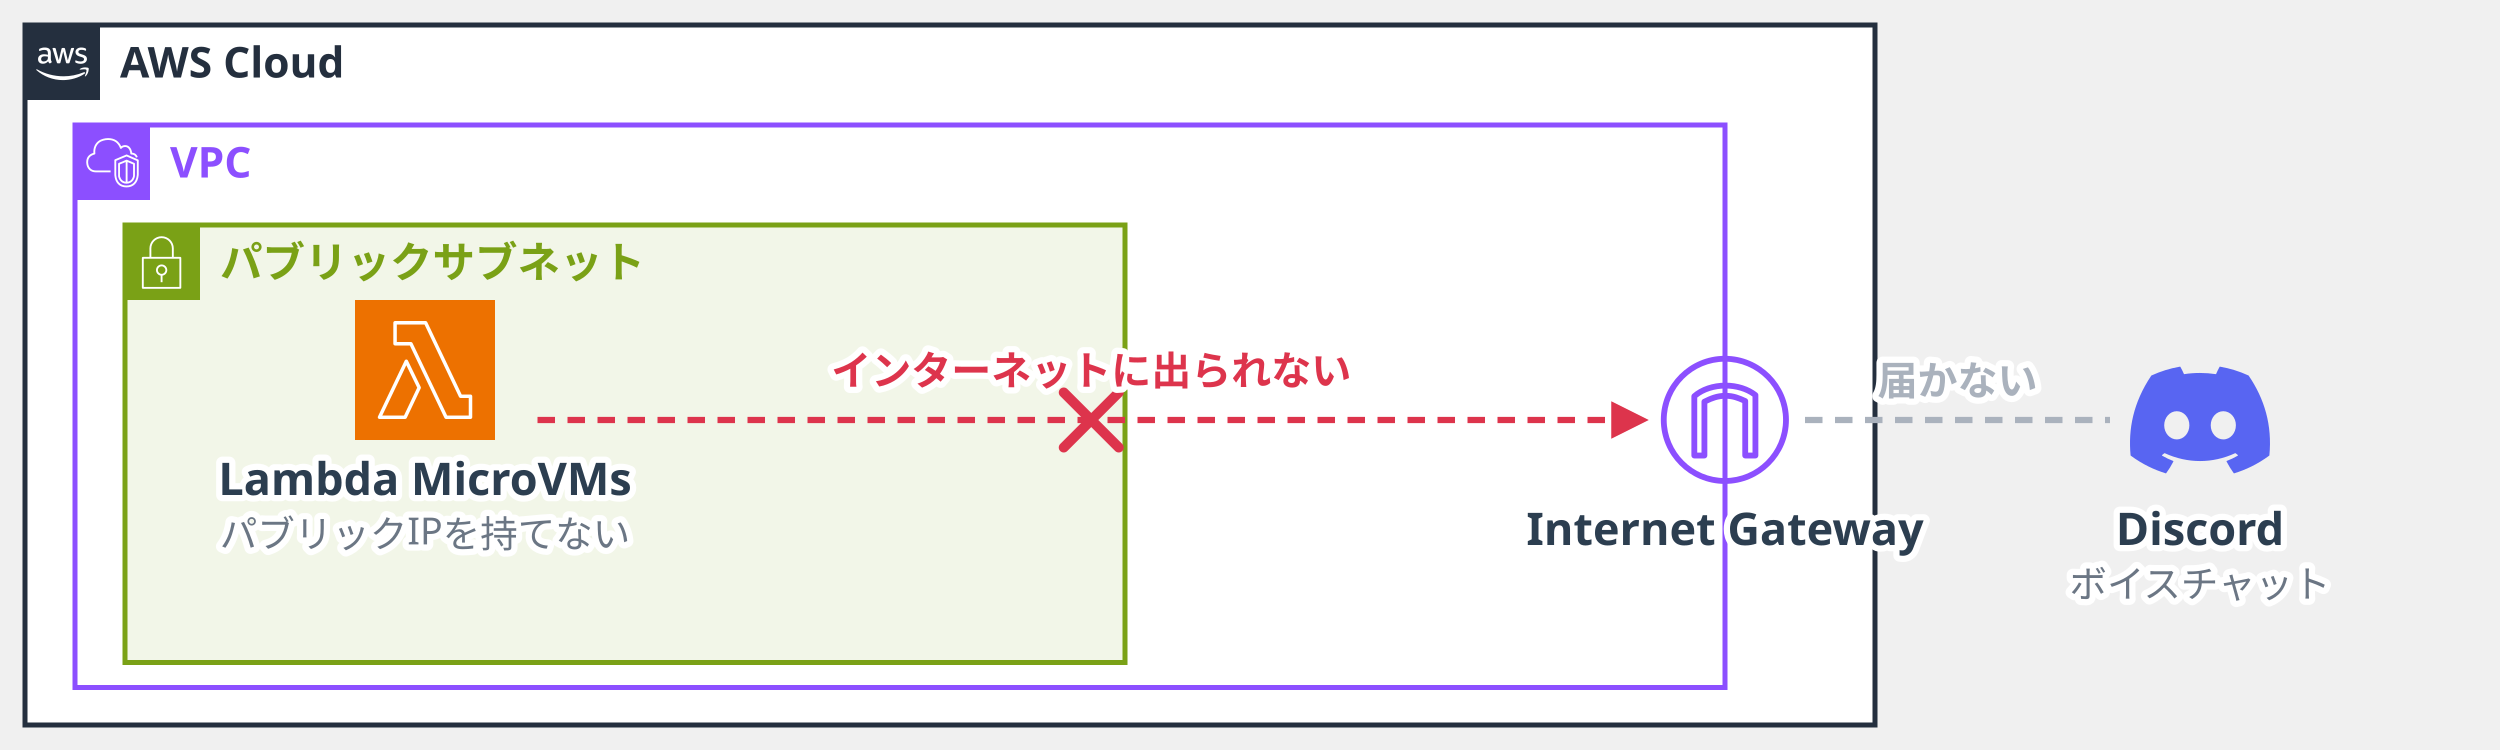
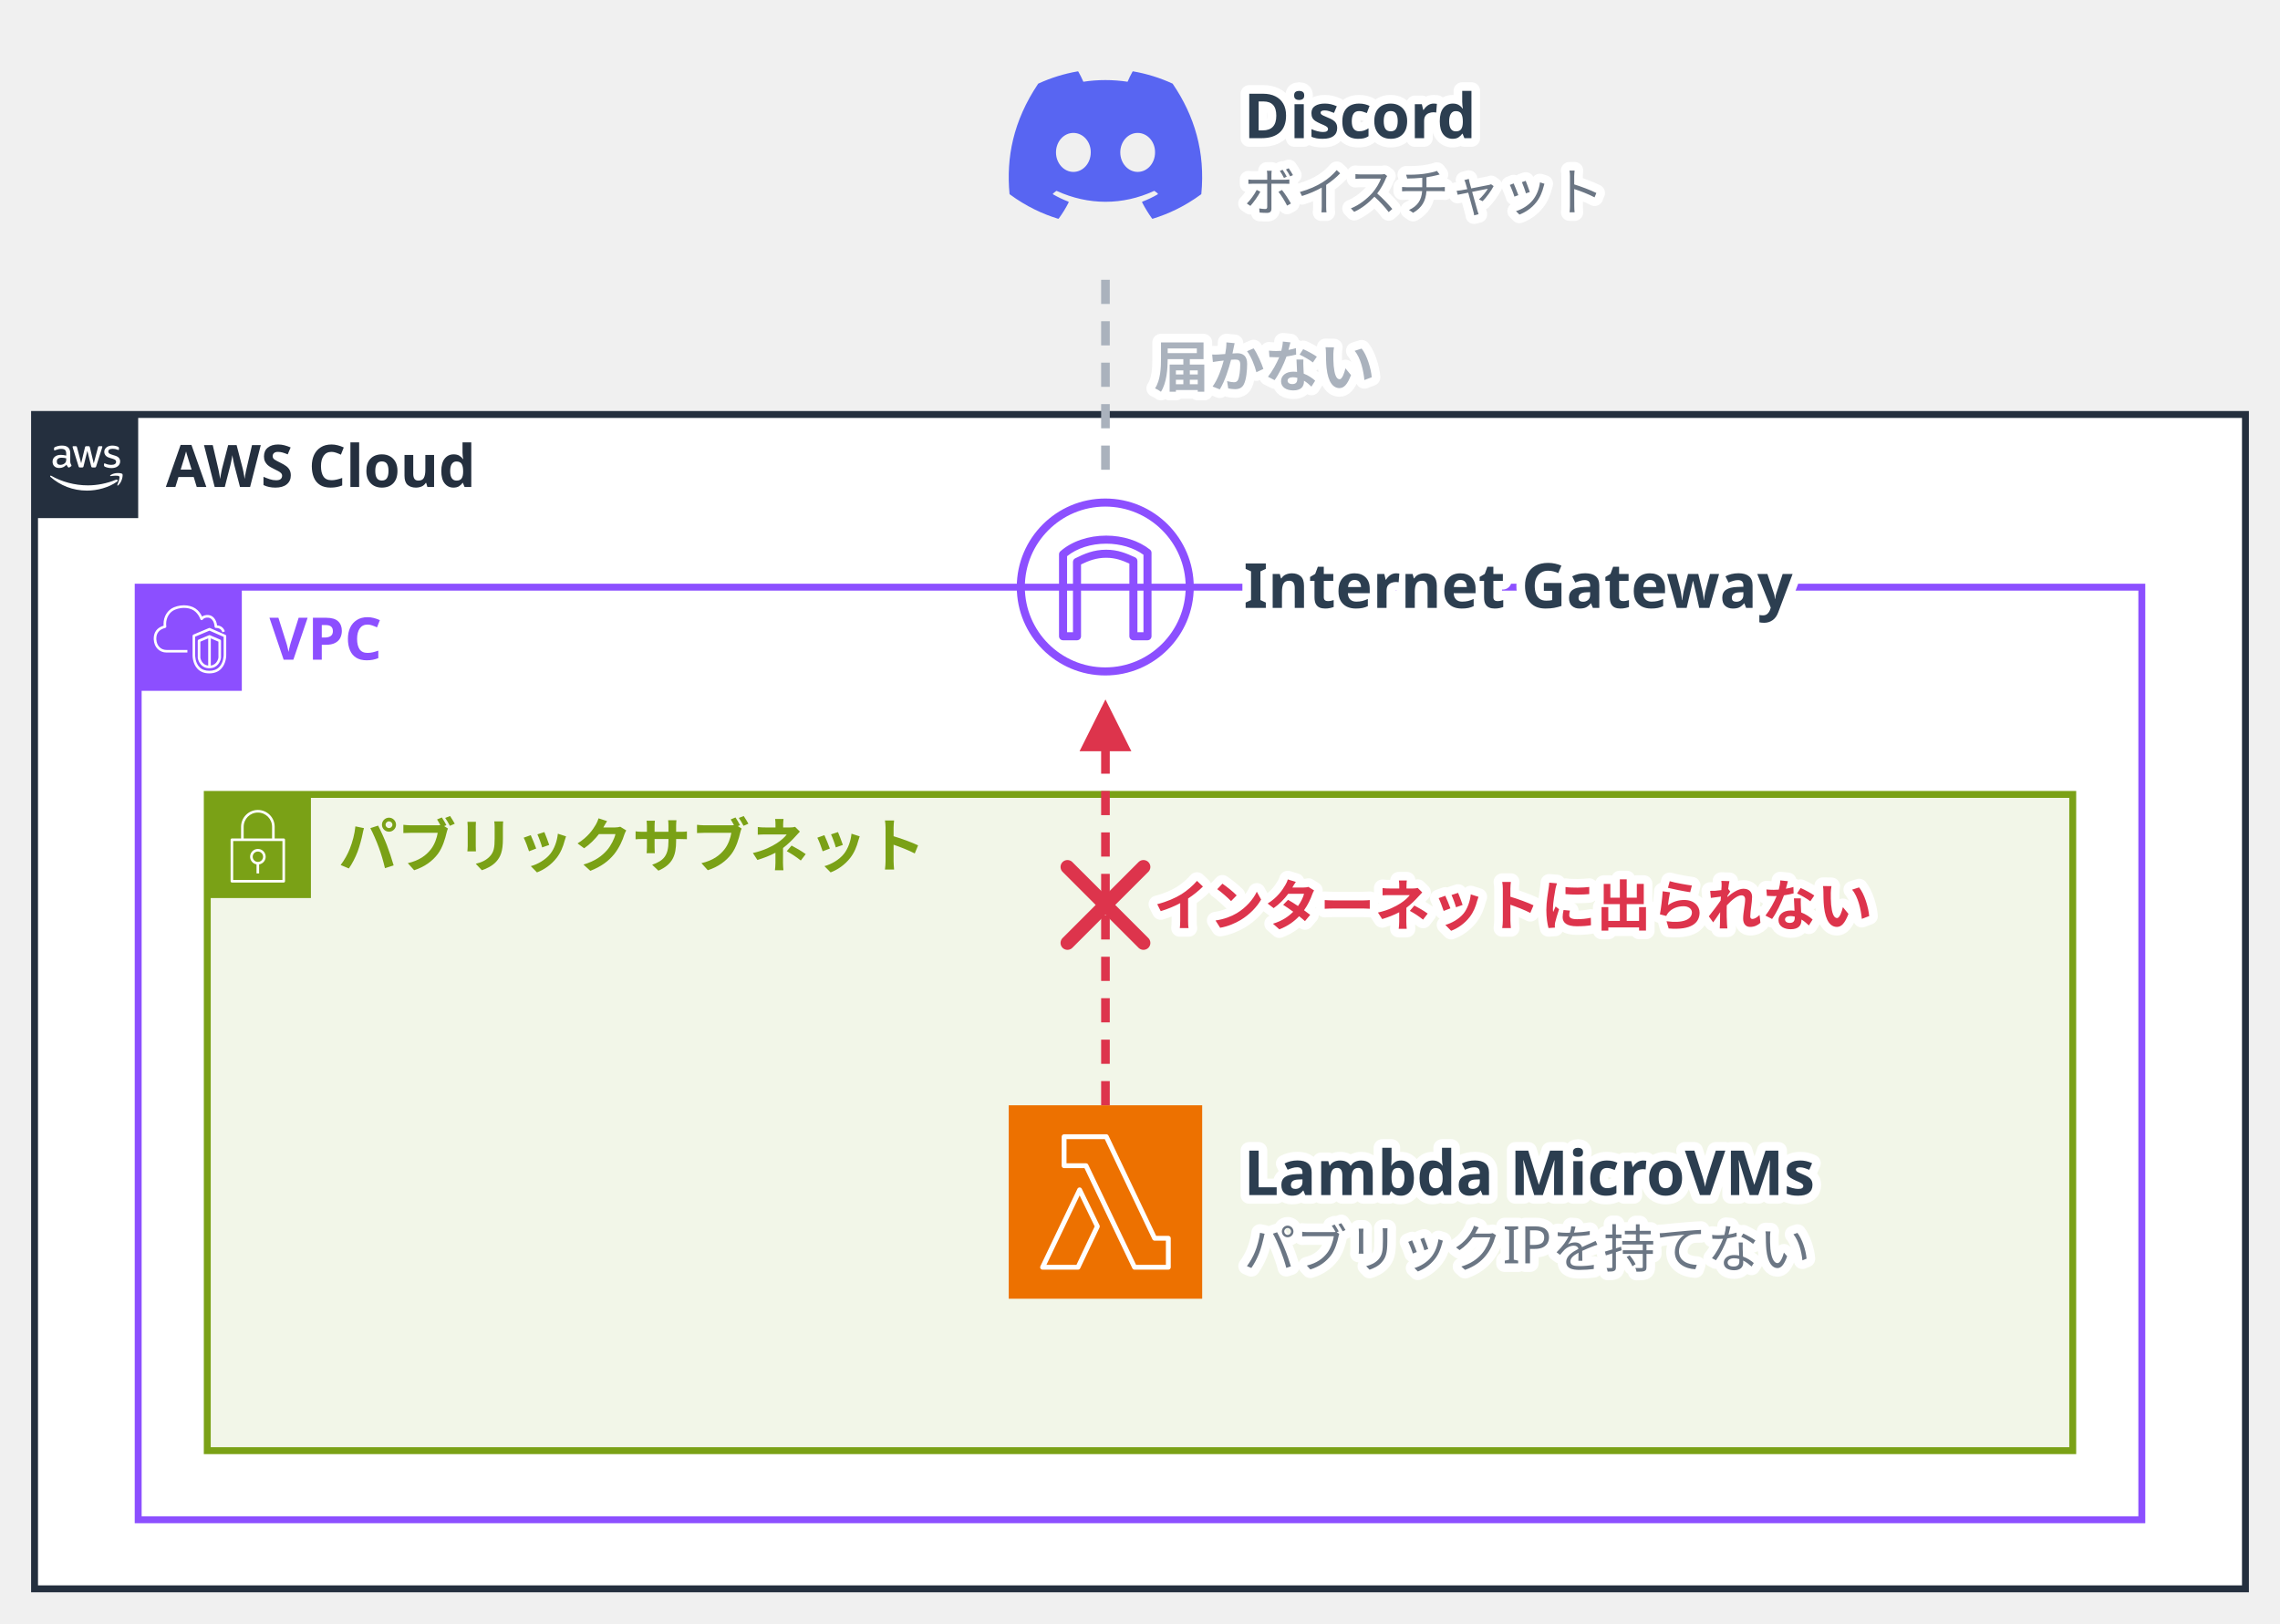
- <svg xmlns="http://www.w3.org/2000/svg" viewBox="0 0 1000 300" width="100%" font-family="'Noto Sans JP', 'Hiragino Sans', sans-serif">
+ <svg xmlns="http://www.w3.org/2000/svg" viewBox="0 0 660 470" width="100%" font-family="'Noto Sans JP', 'Hiragino Sans', sans-serif">
  <defs>
    <marker id="m2c3e50" viewBox="0 0 10 10" refX="9" refY="5" markerWidth="6" markerHeight="6" orient="auto">
      <path d="M0,0 L10,5 L0,10 z" fill="#2c3e50" />
    </marker>
    <marker id="mDD344C" viewBox="0 0 10 10" refX="9" refY="5" markerWidth="6" markerHeight="6" orient="auto">
      <path d="M0,0 L10,5 L0,10 z" fill="#DD344C" />
    </marker>
    <marker id="m0E8A6E" viewBox="0 0 10 10" refX="9" refY="5" markerWidth="6" markerHeight="6" orient="auto">
      <path d="M0,0 L10,5 L0,10 z" fill="#0E8A6E" />
    </marker>
    <marker id="maab2bd" viewBox="0 0 10 10" refX="9" refY="5" markerWidth="6" markerHeight="6" orient="auto">
      <path d="M0,0 L10,5 L0,10 z" fill="#aab2bd" />
    </marker>
  </defs>
-   <rect x="10" y="10" width="740" height="280" fill="#ffffff" stroke="#242F3E" stroke-width="2" />
-   <svg x="10" y="10" width="30" height="30" viewBox="0 0 40 40">
+   <svg x="292.0" y="14" width="56" height="56" viewBox="0 0 24 24">
+     <path d="M20.317 4.37a19.791 19.791 0 00-4.885-1.515.074.074 0 00-.079.037c-.211.375-.445.865-.608 1.25-1.845-.276-3.68-.276-5.487 0-.164-.393-.406-.874-.618-1.25a.077.077 0 00-.079-.037 19.736 19.736 0 00-4.885 1.515.07.07 0 00-.032.028C.533 9.046-.319 13.58.099 18.058a.082.082 0 00.031.056c2.053 1.508 4.041 2.423 5.993 3.029a.078.078 0 00.084-.028c.462-.63.873-1.295 1.226-1.994a.076.076 0 00-.042-.106c-.653-.248-1.274-.549-1.872-.892a.077.077 0 01-.008-.128c.126-.094.252-.192.372-.291a.074.074 0 01.078-.011c3.928 1.793 8.18 1.793 12.061 0a.074.074 0 01.079.009c.12.099.246.198.373.292a.077.077 0 01-.007.128 12.299 12.299 0 01-1.873.891.077.077 0 00-.041.107c.36.698.772 1.363 1.225 1.993a.076.076 0 00.084.029c1.961-.607 3.95-1.522 6.002-3.029a.077.077 0 00.031-.055c.5-5.177-.838-9.674-3.549-13.66a.061.061 0 00-.031-.029zM8.02 15.331c-1.183 0-2.157-1.086-2.157-2.419 0-1.333.956-2.419 2.157-2.419 1.211 0 2.176 1.095 2.157 2.419 0 1.333-.956 2.419-2.157 2.419zm7.975 0c-1.183 0-2.157-1.086-2.157-2.419 0-1.333.955-2.419 2.157-2.419 1.211 0 2.176 1.095 2.157 2.419 0 1.333-.946 2.419-2.157 2.419Z" fill="#5865F2" />
+   </svg>
+   <text x="360.0" y="40.0" font-size="18" font-weight="700" fill="#2c3e50" stroke="#ffffff" stroke-width="5" stroke-linejoin="round" paint-order="stroke">Discord</text>
+   <text x="360.0" y="61.0" font-size="15" fill="#6b7684" stroke="#ffffff" stroke-width="5" stroke-linejoin="round" paint-order="stroke">ボイスチャット</text>
+   <rect x="10" y="120" width="640" height="340" fill="#ffffff" stroke="#242F3E" stroke-width="2" />
+   <svg x="10" y="120" width="30" height="30" viewBox="0 0 40 40">
    <g id="i8-Icon-Architecture-Group/32/AWS-Cloud-logo_32" stroke="none" stroke-width="1" fill="none" fill-rule="evenodd">
      <rect id="i8-Rectangle" fill="#242F3E" x="0" y="0" width="40" height="40" />
      <path d="M32.698,23.901 C33.059,24.37 32.298,26.3 31.957,27.164 C31.853,27.426 32.075,27.529 32.307,27.332 C33.82,26.048 34.212,23.357 33.901,22.969 C33.594,22.583 30.95,22.252 29.338,23.401 C29.089,23.578 29.132,23.822 29.407,23.79 C30.315,23.678 32.338,23.433 32.698,23.901 L32.698,23.901 Z M31.856,25.91 C32.374,25.532 31.93,24.969 31.402,25.19 C27.889,26.654 24.075,27.363 20.602,27.363 C15.459,27.363 10.475,25.974 6.446,23.668 C6.094,23.466 5.833,23.823 6.127,24.082 C9.86,27.398 14.796,29.391 20.274,29.391 C24.184,29.391 28.725,28.183 31.856,25.91 L31.856,25.91 Z M29.712,20.695 C29.214,20.695 28.727,20.642 28.253,20.534 C27.777,20.425 27.413,20.302 27.16,20.161 C27.005,20.077 26.908,19.989 26.869,19.903 C26.831,19.815 26.811,19.729 26.811,19.643 L26.811,19.174 C26.811,18.98 26.884,18.881 27.027,18.881 C27.082,18.881 27.14,18.894 27.2,18.914 C27.261,18.937 27.341,18.969 27.441,19.012 C27.761,19.153 28.108,19.26 28.485,19.336 C28.861,19.411 29.236,19.449 29.611,19.449 C30.208,19.449 30.669,19.347 30.995,19.141 C31.322,18.937 31.484,18.646 31.484,18.268 C31.484,18.008 31.399,17.793 31.227,17.619 C31.056,17.445 30.738,17.286 30.275,17.134 L28.9,16.713 C28.203,16.497 27.698,16.184 27.383,15.775 C27.068,15.363 26.911,14.916 26.911,14.428 C26.911,14.041 26.996,13.699 27.169,13.401 C27.339,13.104 27.564,12.851 27.845,12.64 C28.13,12.43 28.459,12.272 28.834,12.162 C29.208,12.055 29.606,12 30.026,12 C30.236,12 30.449,12.014 30.666,12.041 C30.881,12.067 31.085,12.103 31.278,12.146 C31.471,12.191 31.651,12.239 31.816,12.292 C31.982,12.347 32.114,12.401 32.215,12.454 C32.346,12.529 32.439,12.605 32.496,12.681 C32.551,12.756 32.579,12.858 32.579,12.989 L32.579,13.425 C32.579,13.62 32.507,13.716 32.362,13.716 C32.285,13.716 32.165,13.68 31.998,13.604 C31.458,13.365 30.848,13.248 30.177,13.248 C29.635,13.248 29.214,13.334 28.916,13.506 C28.617,13.68 28.468,13.955 28.468,14.333 C28.468,14.591 28.562,14.81 28.751,14.988 C28.939,15.166 29.286,15.336 29.795,15.499 L31.137,15.921 C31.822,16.135 32.311,16.433 32.603,16.809 C32.897,17.188 33.044,17.619 33.044,18.104 C33.044,18.505 32.961,18.864 32.794,19.182 C32.628,19.501 32.399,19.772 32.105,19.999 C31.813,20.226 31.463,20.398 31.054,20.517 C30.644,20.637 30.197,20.695 29.712,20.695 L29.712,20.695 Z M17.547,20.451 C17.381,20.451 17.26,20.424 17.182,20.364 C17.104,20.303 17.038,20.183 16.983,19.999 L14.761,12.842 C14.708,12.658 14.679,12.535 14.679,12.471 C14.679,12.32 14.757,12.244 14.912,12.244 L15.839,12.244 C16.016,12.244 16.14,12.274 16.213,12.334 C16.284,12.392 16.347,12.512 16.402,12.698 L17.993,18.818 L19.47,12.698 C19.514,12.512 19.574,12.392 19.651,12.334 C19.728,12.274 19.855,12.244 20.031,12.244 L20.796,12.244 C20.971,12.244 21.098,12.274 21.176,12.334 C21.253,12.392 21.314,12.512 21.358,12.698 L22.851,18.899 L24.491,12.698 C24.546,12.512 24.609,12.392 24.681,12.334 C24.754,12.274 24.877,12.244 25.054,12.244 L25.932,12.244 C26.088,12.244 26.165,12.32 26.165,12.471 C26.165,12.512 26.158,12.562 26.149,12.615 C26.136,12.671 26.116,12.746 26.081,12.842 L23.795,19.999 C23.74,20.183 23.673,20.303 23.595,20.364 C23.518,20.424 23.396,20.451 23.231,20.451 L22.418,20.451 C22.242,20.451 22.115,20.421 22.038,20.357 C21.961,20.292 21.9,20.166 21.856,19.984 L20.38,14.024 L18.923,19.984 C18.879,20.166 18.817,20.292 18.74,20.357 C18.662,20.421 18.536,20.451 18.359,20.451 L17.547,20.451 Z M9.939,19.449 C10.25,19.449 10.575,19.392 10.918,19.279 C11.26,19.165 11.558,18.969 11.812,18.687 C11.968,18.515 12.074,18.318 12.136,18.096 C12.196,17.876 12.225,17.609 12.225,17.295 L12.225,16.907 C11.951,16.842 11.661,16.791 11.356,16.753 C11.052,16.716 10.757,16.696 10.469,16.696 C9.84,16.696 9.369,16.82 9.061,17.069 C8.752,17.317 8.596,17.672 8.596,18.139 C8.596,18.57 8.713,18.895 8.945,19.117 C9.177,19.339 9.509,19.449 9.939,19.449 L9.939,19.449 Z M13.785,18.041 C13.785,18.386 13.82,18.66 13.892,18.866 C13.965,19.072 14.067,19.294 14.199,19.53 C14.243,19.606 14.265,19.676 14.265,19.739 C14.265,19.838 14.204,19.93 14.083,20.015 L13.486,20.405 C13.398,20.458 13.315,20.486 13.238,20.486 C13.137,20.486 13.044,20.443 12.956,20.357 C12.822,20.226 12.71,20.084 12.617,19.927 C12.521,19.771 12.425,19.588 12.326,19.383 C11.585,20.236 10.658,20.663 9.542,20.663 C8.746,20.663 8.116,20.443 7.651,19.999 C7.188,19.557 6.956,18.963 6.956,18.219 C6.956,17.432 7.243,16.796 7.819,16.316 C8.392,15.836 9.167,15.595 10.138,15.595 C10.459,15.595 10.793,15.62 11.141,15.668 C11.488,15.716 11.851,15.785 12.225,15.871 L12.225,15.192 C12.225,14.49 12.078,13.996 11.779,13.709 C11.481,13.423 10.968,13.281 10.239,13.281 C9.906,13.281 9.566,13.32 9.218,13.401 C8.871,13.482 8.53,13.587 8.199,13.716 C8.044,13.781 7.933,13.822 7.868,13.838 C7.802,13.854 7.752,13.862 7.719,13.862 C7.587,13.862 7.519,13.766 7.519,13.57 L7.519,13.118 C7.519,12.966 7.543,12.858 7.587,12.795 C7.631,12.729 7.719,12.664 7.852,12.6 C8.183,12.437 8.581,12.297 9.044,12.179 C9.509,12.06 10,12 10.52,12 C11.646,12 12.472,12.253 12.997,12.753 C13.521,13.255 13.785,14.013 13.785,15.028 L13.785,18.041 Z" id="i8-Fill-1" fill="#FFFFFF" />
    </g>
  </svg>
-   <text x="48" y="31" font-size="17" font-weight="700" fill="#242F3E">AWS Cloud</text>
-   <rect x="30" y="50" width="660" height="225" fill="#ffffff" stroke="#8C4FFF" stroke-width="2" />
-   <svg x="30" y="50" width="30" height="30" viewBox="0 0 40 40">
+   <text x="48" y="141" font-size="17" font-weight="700" fill="#242F3E">AWS Cloud</text>
+   <rect x="40" y="170" width="580" height="270" fill="#ffffff" stroke="#8C4FFF" stroke-width="2" />
+   <svg x="40" y="170" width="30" height="30" viewBox="0 0 40 40">
    <g id="i9-Icon-Architecture-Group/32/Virtual-private-cloud-VPC_32" stroke="none" stroke-width="1" fill="none" fill-rule="evenodd">
      <rect id="i9-Rectangle" fill="#8C4FFF" x="0" y="0" width="40" height="40" />
      <path d="M30.971,21.029 L28.027,19.766 L28.027,30.255 C30.572,29.903 30.959,27.287 30.975,27.168 L30.971,21.029 Z M27.027,30.269 L27.027,19.759 L23.992,21.032 L23.992,27.233 C24.005,27.287 24.437,30 27.027,30.269 L27.027,30.269 Z M27.333,18.547 C27.457,18.494 27.599,18.495 27.724,18.548 L31.668,20.24 C31.852,20.319 31.971,20.499 31.971,20.699 L31.971,27.233 C31.788,28.68 30.614,31.296 27.444,31.296 C24.369,31.296 23.19,28.684 22.996,27.302 L22.992,20.699 C22.992,20.498 23.113,20.316 23.298,20.238 L27.333,18.547 Z M32.983,19.184 L27.522,16.778 L21.992,19.105 L21.992,26.233 C21.991,26.275 21.938,29.101 23.649,30.856 C24.566,31.797 25.843,32.275 27.444,32.275 C29.046,32.275 30.331,31.796 31.263,30.853 C32.998,29.095 32.983,26.268 32.983,26.24 L32.983,19.184 Z M31.98,31.55 C30.853,32.694 29.326,33.275 27.444,33.275 C25.56,33.275 24.04,32.694 22.927,31.548 C20.922,29.485 20.988,26.351 20.992,26.219 L20.992,18.773 C20.992,18.572 21.112,18.39 21.297,18.312 L27.332,15.772 C27.459,15.72 27.603,15.719 27.728,15.776 L33.684,18.401 C33.866,18.481 33.983,18.66 33.983,18.858 L33.983,26.233 C33.985,26.358 34.01,29.488 31.98,31.55 L31.98,31.55 Z M10.992,24.236 L18.992,24.236 L18.992,25.236 L10.992,25.236 C8.181,25.236 6.181,23.22 6.013,20.22 C6.001,20.109 6,19.975 6,19.841 C6,17.332 7.318,15.618 9.817,14.862 C9.798,14.635 9.785,14.396 9.785,14.215 C9.785,11.299 11.362,8.77 13.802,7.77 C17.1,6.422 20.844,6.876 22.908,8.874 C23.653,9.598 24.232,10.416 24.668,11.359 C25.277,10.909 26.068,10.698 27.017,10.745 C28.797,10.835 30.166,12.458 30.45,14.752 C31.948,14.876 32.935,15.635 33.46,17.06 L32.523,17.406 C32.095,16.249 31.315,15.733 29.992,15.733 C29.727,15.733 29.508,15.527 29.492,15.263 C29.354,12.925 28.086,11.8 26.966,11.744 C26.021,11.691 25.321,11.963 24.887,12.535 C24.776,12.68 24.602,12.752 24.414,12.728 C24.234,12.7 24.082,12.577 24.019,12.405 C23.615,11.302 23.024,10.382 22.212,9.591 C20.424,7.861 17.122,7.492 14.181,8.696 C12.118,9.541 10.785,11.707 10.785,14.215 C10.785,14.488 10.82,14.911 10.851,15.174 C10.881,15.425 10.72,15.658 10.475,15.718 C8.169,16.29 7,17.677 7,19.841 C7,19.942 6.999,20.042 7.009,20.143 C7.15,22.638 8.712,24.236 10.992,24.236 L10.992,24.236 Z" id="i9-Fill-1" fill="#FFFFFF" />
    </g>
  </svg>
-   <text x="68" y="71" font-size="17" font-weight="700" fill="#8C4FFF">VPC</text>
-   <rect x="50" y="90" width="400" height="175" fill="#F2F6E8" stroke="#7AA116" stroke-width="2" />
-   <svg x="50" y="90" width="30" height="30" viewBox="0 0 40 40">
+   <text x="78" y="191" font-size="17" font-weight="700" fill="#8C4FFF">VPC</text>
+   <rect x="60" y="230" width="540" height="190" fill="#F2F6E8" stroke="#7AA116" stroke-width="2" />
+   <svg x="60" y="230" width="30" height="30" viewBox="0 0 40 40">
    <g id="i10-Icon-Architecture-Group/32/Public-subnet_32" stroke="none" stroke-width="1" fill="none" fill-rule="evenodd">
      <rect id="i10-Rectangle" fill="#7AA116" x="0" y="0" width="40" height="40" />
      <path d="M19.536,22.049 C20.642,22.049 21.542,22.948 21.542,24.054 C21.542,25.16 20.642,26.06 19.536,26.06 C18.43,26.06 17.53,25.16 17.53,24.054 C17.53,22.948 18.43,22.049 19.536,22.049 L19.536,22.049 Z M19.012,27.007 L19.012,30.501 L20.012,30.501 L20.012,27.012 C21.442,26.782 22.542,25.549 22.542,24.054 C22.542,22.397 21.193,21.049 19.536,21.049 C17.879,21.049 16.53,22.397 16.53,24.054 C16.53,25.532 17.604,26.757 19.012,27.007 L19.012,27.007 Z M10,33.014 L29.012,33.014 L29.012,18 L10,18 L10,33.014 Z M14.046,12.484 C14.046,9.46 16.506,7 19.529,7 C22.553,7 25.012,9.46 25.012,12.484 L25.012,17 L14.046,17 L14.046,12.484 Z M29.512,17 L26.012,17 L26.012,12.484 C26.012,8.908 23.103,6 19.529,6 C15.954,6 13.046,8.908 13.046,12.484 L13.046,17 L9.5,17 C9.223,17 9,17.224 9,17.5 L9,33.514 C9,33.79 9.223,34.014 9.5,34.014 L29.512,34.014 C29.788,34.014 30.012,33.79 30.012,33.514 L30.012,17.5 C30.012,17.224 29.788,17 29.512,17 L29.512,17 Z" id="i10-Fill-1" fill="#FFFFFF" />
    </g>
  </svg>
-   <text x="88" y="111" font-size="17" font-weight="700" fill="#7AA116">パブリックサブネット</text>
-   <svg x="142.0" y="120" width="56" height="56" viewBox="0 0 80 80">
+   <text x="98" y="251" font-size="17" font-weight="700" fill="#7AA116">パブリックサブネット</text>
+   <svg x="292.0" y="320" width="56" height="56" viewBox="0 0 80 80">
    <g id="i11-Icon-Architecture/64/Arch_AWS-Lambda_64" stroke="none" stroke-width="1" fill="none" fill-rule="evenodd">
      <g id="i11-Icon-Architecture-BG/64/Compute" fill="#ED7100">
        <rect id="i11-Rectangle" x="0" y="0" width="80" height="80" />
      </g>
      <path d="M28.008,66 L15.591,66 L29.324,37.296 L35.546,50.106 L28.008,66 Z M30.22,34.553 C30.051,34.208 29.7,33.989 29.318,33.989 L29.315,33.989 C28.929,33.99 28.578,34.211 28.412,34.558 L13.098,66.569 C12.95,66.879 12.971,67.243 13.155,67.534 C13.337,67.824 13.658,68 14.002,68 L28.642,68 C29.03,68 29.382,67.777 29.548,67.428 L37.564,50.528 C37.693,50.254 37.692,49.937 37.559,49.665 L30.22,34.553 Z M64.995,66 L52.659,66 L32.867,24.57 C32.701,24.222 32.349,24 31.962,24 L23.89,24 L23.899,14 L39.72,14 L59.42,55.429 C59.586,55.777 59.939,56 60.326,56 L64.995,56 L64.995,66 Z M65.998,54 L60.96,54 L41.259,12.571 C41.094,12.223 40.741,12 40.353,12 L22.898,12 C22.345,12 21.896,12.447 21.895,12.999 L21.884,24.999 C21.884,25.265 21.989,25.519 22.178,25.707 C22.365,25.895 22.62,26 22.887,26 L31.329,26 L51.122,67.43 C51.289,67.778 51.639,68 52.026,68 L65.998,68 C66.552,68 67,67.552 67,67 L67,55 C67,54.448 66.552,54 65.998,54 L65.998,54 Z" id="i11-AWS-Lambda_Icon_64_Squid" fill="#FFFFFF" />
    </g>
  </svg>
-   <text x="170" y="198" text-anchor="middle" font-size="18" font-weight="700" fill="#2c3e50" stroke="#ffffff" stroke-width="5" stroke-linejoin="round" paint-order="stroke">Lambda MicroVMs</text>
-   <text x="170" y="219" text-anchor="middle" font-size="15" fill="#6b7684" stroke="#ffffff" stroke-width="5" stroke-linejoin="round" paint-order="stroke">パブリックIPを持てない</text>
-   <svg x="662.0" y="140" width="56" height="56" viewBox="0 0 48 48">
+   <text x="360.0" y="346.0" font-size="18" font-weight="700" fill="#2c3e50" stroke="#ffffff" stroke-width="5" stroke-linejoin="round" paint-order="stroke">Lambda MicroVMs</text>
+   <text x="360.0" y="367.0" font-size="15" fill="#6b7684" stroke="#ffffff" stroke-width="5" stroke-linejoin="round" paint-order="stroke">パブリックIPを持てない</text>
+   <svg x="292" y="142" width="56" height="56" viewBox="0 0 48 48">
    <g id="i12-Icon-Resource/Networking-and-Content-Delivery/Res_Amazon-VPC_Internet-Gateway_48" stroke="none" stroke-width="1" fill="none" fill-rule="evenodd">
      <path d="M33.431,35.178 L31.933,35.178 L31.933,17.502 C31.933,17.109 31.702,16.752 31.344,16.591 L31.252,16.549 C29.243,15.642 27.164,14.703 24.176,14.703 C21.053,14.703 18.761,15.712 16.495,16.837 C16.155,17.006 15.94,17.353 15.94,17.733 L15.94,35.178 L14.477,35.178 L14.477,16.312 C16.911,14.333 20.42,13.205 24.186,13.205 C27.687,13.205 31.025,14.202 33.431,15.953 L33.431,35.178 Z M24.186,11.205 C19.761,11.205 15.617,12.624 12.815,15.1 C12.6,15.289 12.477,15.562 12.477,15.849 L12.477,36.178 C12.477,36.731 12.924,37.178 13.477,37.178 L16.94,37.178 C17.493,37.178 17.94,36.731 17.94,36.178 L17.94,18.356 C19.859,17.429 21.719,16.703 24.176,16.703 C26.511,16.703 28.209,17.378 29.933,18.149 L29.933,36.178 C29.933,36.731 30.38,37.178 30.933,37.178 L34.431,37.178 C34.984,37.178 35.431,36.731 35.431,36.178 L35.431,15.458 C35.431,15.154 35.292,14.866 35.053,14.675 C32.279,12.47 28.318,11.205 24.186,11.205 L24.186,11.205 Z M23.954,43.909 C12.952,43.909 3.999,34.957 3.999,23.954 C3.999,12.951 12.952,4 23.954,4 C34.957,4 43.909,12.951 43.909,23.954 C43.909,34.957 34.957,43.909 23.954,43.909 L23.954,43.909 Z M23.954,2 C11.848,2 1.999,11.849 1.999,23.954 C1.999,36.061 11.848,45.909 23.954,45.909 C36.06,45.909 45.909,36.061 45.909,23.954 C45.909,11.849 36.06,2 23.954,2 L23.954,2 Z" id="i12-AWS-Amazon-VPC_Internet-gateway_Resource-Icon_light-bg" fill="#8C4FFF" />
    </g>
  </svg>
-   <text x="690" y="218" text-anchor="middle" font-size="18" font-weight="700" fill="#2c3e50" stroke="#ffffff" stroke-width="5" stroke-linejoin="round" paint-order="stroke">Internet Gateway</text>
-   <svg x="852.0" y="140" width="56" height="56" viewBox="0 0 24 24">
-     <path d="M20.317 4.37a19.791 19.791 0 00-4.885-1.515.074.074 0 00-.079.037c-.211.375-.445.865-.608 1.25-1.845-.276-3.68-.276-5.487 0-.164-.393-.406-.874-.618-1.25a.077.077 0 00-.079-.037 19.736 19.736 0 00-4.885 1.515.07.07 0 00-.032.028C.533 9.046-.319 13.58.099 18.058a.082.082 0 00.031.056c2.053 1.508 4.041 2.423 5.993 3.029a.078.078 0 00.084-.028c.462-.63.873-1.295 1.226-1.994a.076.076 0 00-.042-.106c-.653-.248-1.274-.549-1.872-.892a.077.077 0 01-.008-.128c.126-.094.252-.192.372-.291a.074.074 0 01.078-.011c3.928 1.793 8.18 1.793 12.061 0a.074.074 0 01.079.009c.12.099.246.198.373.292a.077.077 0 01-.007.128 12.299 12.299 0 01-1.873.891.077.077 0 00-.041.107c.36.698.772 1.363 1.225 1.993a.076.076 0 00.084.029c1.961-.607 3.95-1.522 6.002-3.029a.077.077 0 00.031-.055c.5-5.177-.838-9.674-3.549-13.66a.061.061 0 00-.031-.029zM8.02 15.331c-1.183 0-2.157-1.086-2.157-2.419 0-1.333.956-2.419 2.157-2.419 1.211 0 2.176 1.095 2.157 2.419 0 1.333-.956 2.419-2.157 2.419zm7.975 0c-1.183 0-2.157-1.086-2.157-2.419 0-1.333.955-2.419 2.157-2.419 1.211 0 2.176 1.095 2.157 2.419 0 1.333-.946 2.419-2.157 2.419Z" fill="#5865F2" />
-   </svg>
-   <text x="880" y="218" text-anchor="middle" font-size="18" font-weight="700" fill="#2c3e50" stroke="#ffffff" stroke-width="5" stroke-linejoin="round" paint-order="stroke">Discord</text>
-   <text x="880" y="239" text-anchor="middle" font-size="15" fill="#6b7684" stroke="#ffffff" stroke-width="5" stroke-linejoin="round" paint-order="stroke">ボイスチャット</text>
-   <line x1="215" y1="168" x2="658" y2="168" stroke="#DD344C" stroke-width="2.5" stroke-dasharray="7 5" marker-end="url(#mDD344C)" />
-   <path d="M425.5,157.0 L447.5,179.0 M447.5,157.0 L425.5,179.0" stroke="#DD344C" stroke-width="4" stroke-linecap="round" />
-   <text x="436.5" y="154.0" text-anchor="middle" font-size="16" font-weight="700" fill="#DD344C" stroke="#ffffff" stroke-width="5" stroke-linejoin="round" paint-order="stroke">インターネットに出られない</text>
-   <line x1="722" y1="168" x2="844" y2="168" stroke="#aab2bd" stroke-width="2.5" stroke-dasharray="7 5" />
-   <text x="783.0" y="158.0" text-anchor="middle" font-size="16" font-weight="700" fill="#aab2bd" stroke="#ffffff" stroke-width="5" stroke-linejoin="round" paint-order="stroke">届かない</text>
+   <text x="360" y="176" font-size="18" font-weight="700" fill="#2c3e50" stroke="#ffffff" stroke-width="5" stroke-linejoin="round" paint-order="stroke">Internet Gateway</text>
+   <line x1="320" y1="320" x2="320" y2="204" stroke="#DD344C" stroke-width="2.5" stroke-dasharray="7 5" marker-end="url(#mDD344C)" />
+   <path d="M309,251.0 L331,273.0 M331,251.0 L309,273.0" stroke="#DD344C" stroke-width="4" stroke-linecap="round" />
+   <text x="334" y="268.0" font-size="16" font-weight="700" fill="#DD344C" stroke="#ffffff" stroke-width="5" stroke-linejoin="round" paint-order="stroke">インターネットに出られない</text>
+   <line x1="320" y1="136" x2="320" y2="76" stroke="#aab2bd" stroke-width="2.5" stroke-dasharray="7 5" />
+   <text x="334" y="112.0" font-size="16" font-weight="700" fill="#aab2bd" stroke="#ffffff" stroke-width="5" stroke-linejoin="round" paint-order="stroke">届かない</text>
</svg>
